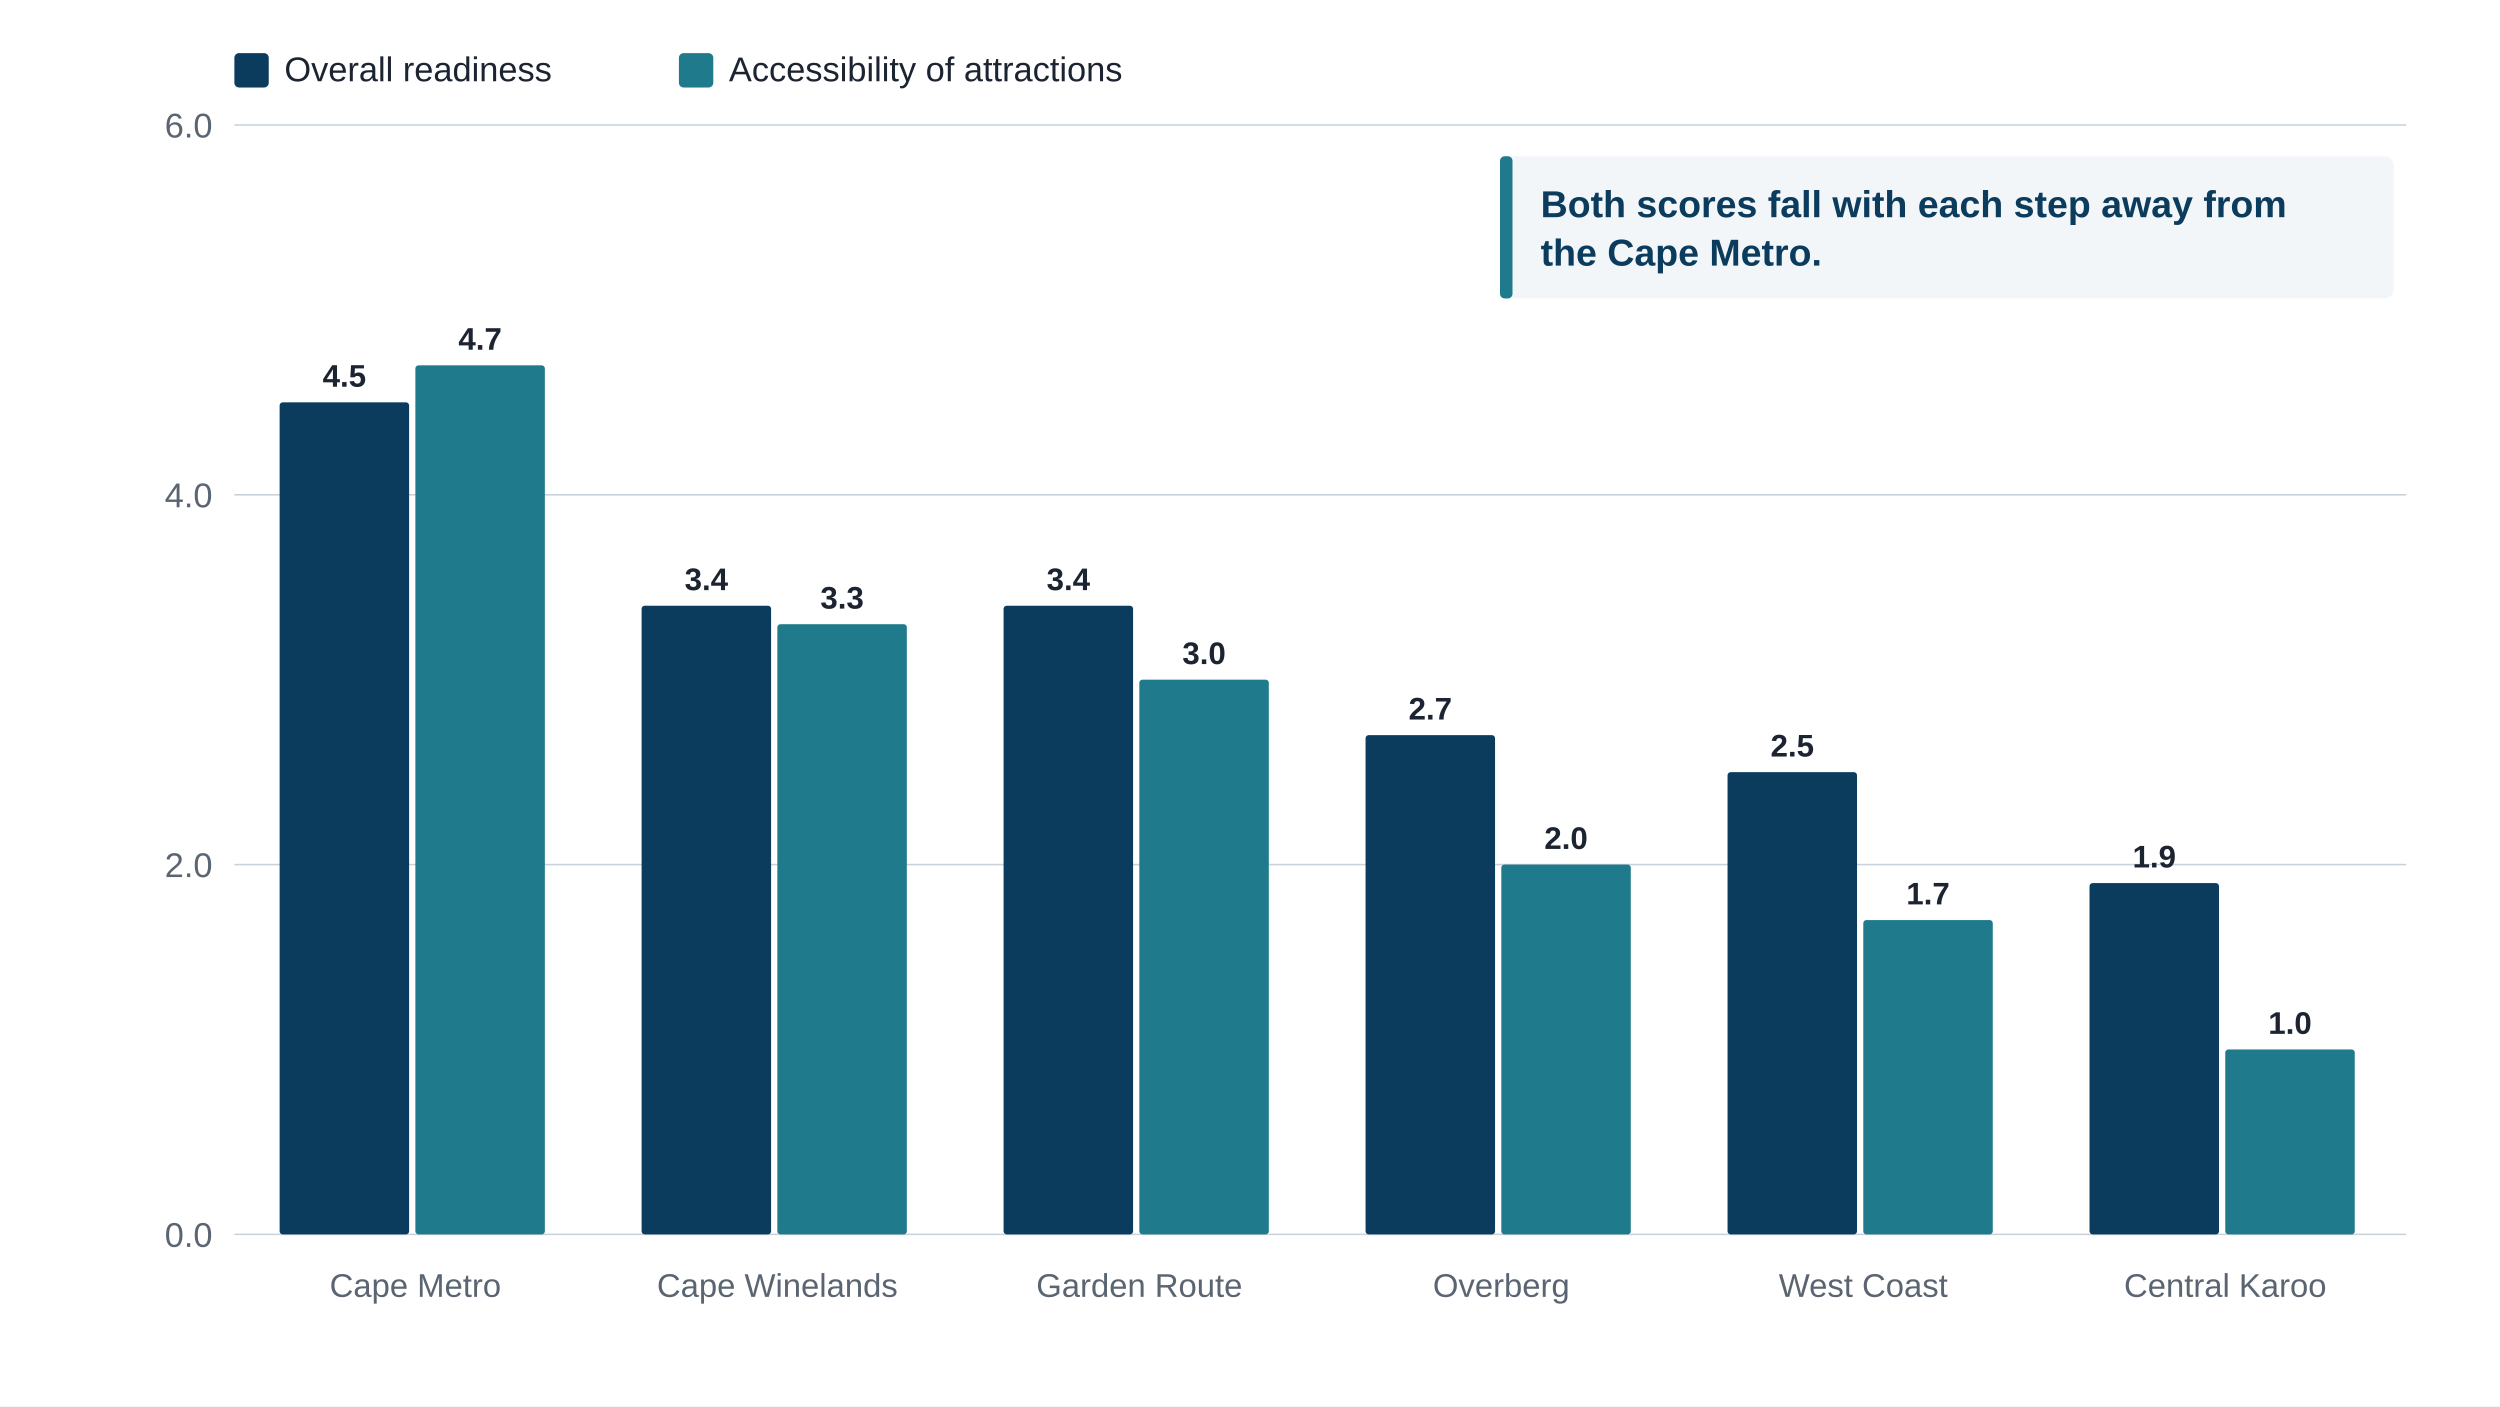
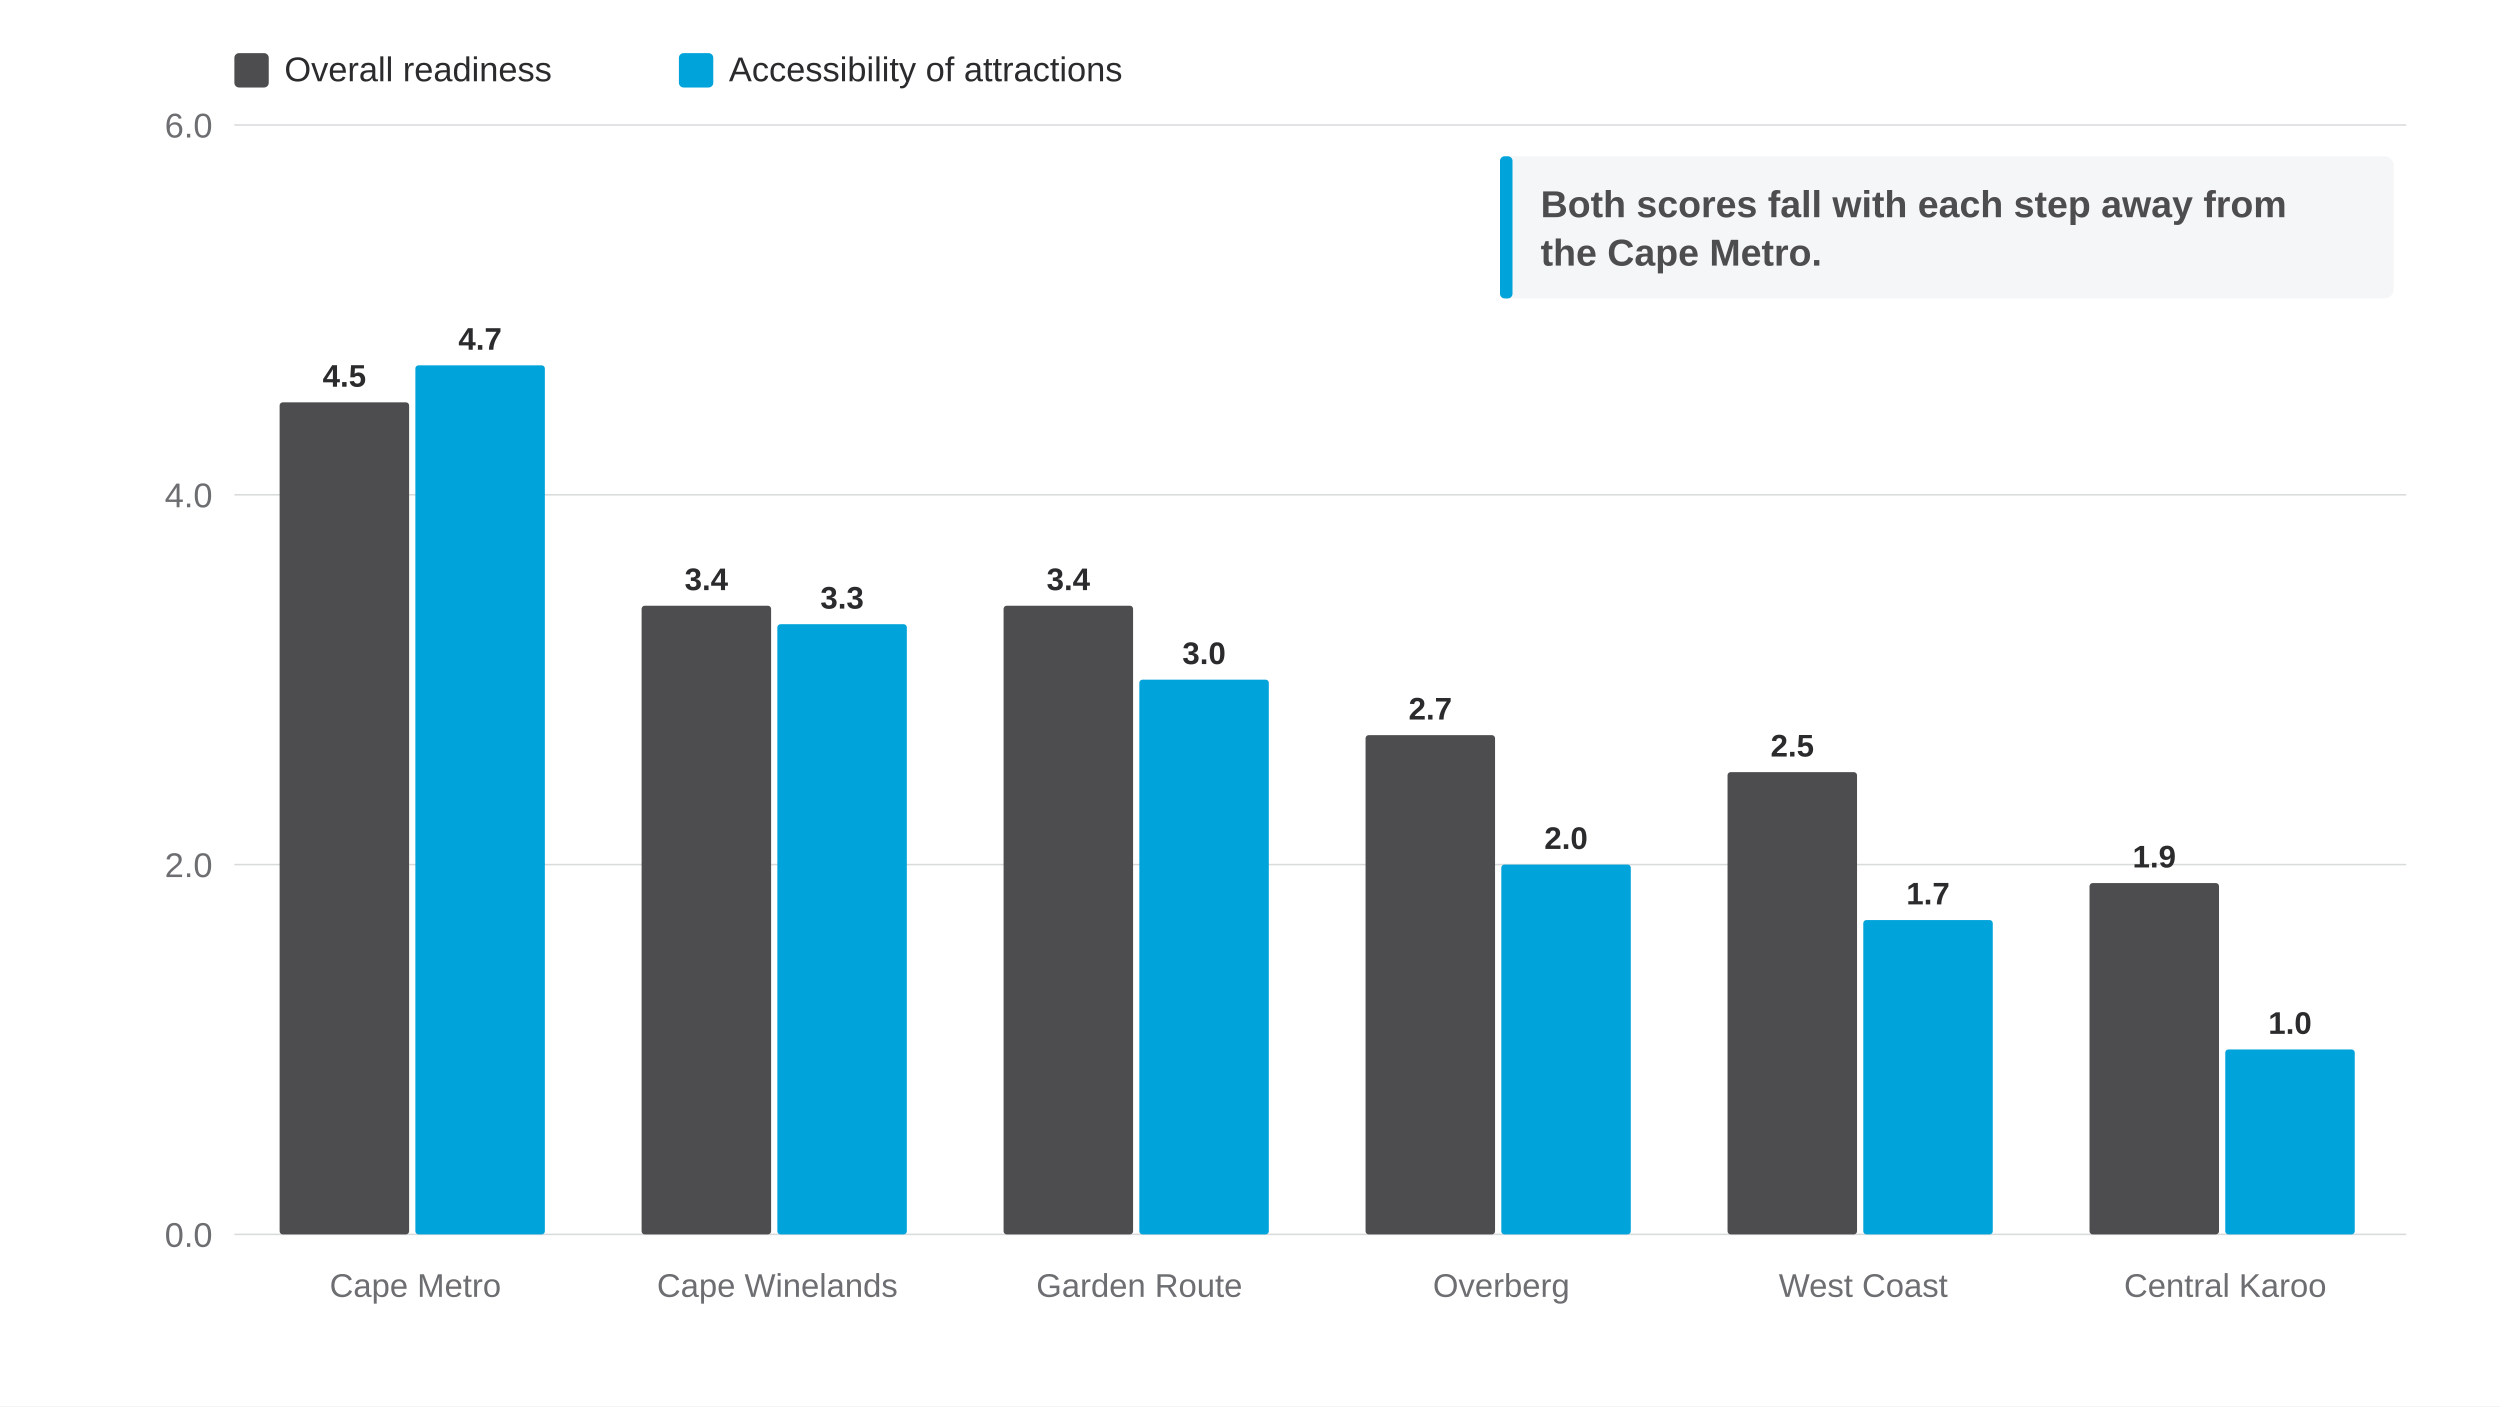
- <svg xmlns="http://www.w3.org/2000/svg" viewBox="0 0 1600 900" width="1600" height="900" font-family="Raleway, Arial, sans-serif">
+ <svg xmlns="http://www.w3.org/2000/svg" viewBox="0 0 1600 900" width="1600" height="900" font-family="Arial, Helvetica, sans-serif">
  <rect width="1600" height="900" fill="#ffffff" />
-   <line x1="150" y1="790" x2="1540" y2="790" stroke="#C9D1DA" stroke-width="1" />
-   <text x="136" y="798" text-anchor="end" font-size="22" fill="#5B6572">0.0</text>
-   <line x1="150" y1="553.333" x2="1540" y2="553.333" stroke="#C9D1DA" stroke-width="1" />
-   <text x="136" y="561.333" text-anchor="end" font-size="22" fill="#5B6572">2.0</text>
-   <line x1="150" y1="316.667" x2="1540" y2="316.667" stroke="#C9D1DA" stroke-width="1" />
-   <text x="136" y="324.667" text-anchor="end" font-size="22" fill="#5B6572">4.0</text>
-   <line x1="150" y1="80" x2="1540" y2="80" stroke="#C9D1DA" stroke-width="1" />
-   <text x="136" y="88" text-anchor="end" font-size="22" fill="#5B6572">6.0</text>
-   <text x="265.833" y="830" text-anchor="middle" font-size="21" fill="#5B6572">Cape Metro</text>
-   <rect x="178.958" y="257.5" width="82.875" height="532.5" fill="#0B3C5D" rx="2" />
-   <text x="220.396" y="247.5" text-anchor="middle" font-size="20" font-weight="700" fill="#1C2431">4.5</text>
-   <rect x="265.833" y="233.833" width="82.875" height="556.167" fill="#1F7A8C" rx="2" />
-   <text x="307.271" y="223.833" text-anchor="middle" font-size="20" font-weight="700" fill="#1C2431">4.7</text>
-   <text x="497.5" y="830" text-anchor="middle" font-size="21" fill="#5B6572">Cape Winelands</text>
-   <rect x="410.625" y="387.667" width="82.875" height="402.333" fill="#0B3C5D" rx="2" />
-   <text x="452.062" y="377.667" text-anchor="middle" font-size="20" font-weight="700" fill="#1C2431">3.4</text>
-   <rect x="497.5" y="399.5" width="82.875" height="390.5" fill="#1F7A8C" rx="2" />
-   <text x="538.938" y="389.5" text-anchor="middle" font-size="20" font-weight="700" fill="#1C2431">3.3</text>
-   <text x="729.167" y="830" text-anchor="middle" font-size="21" fill="#5B6572">Garden Route</text>
-   <rect x="642.292" y="387.667" width="82.875" height="402.333" fill="#0B3C5D" rx="2" />
-   <text x="683.729" y="377.667" text-anchor="middle" font-size="20" font-weight="700" fill="#1C2431">3.4</text>
-   <rect x="729.167" y="435" width="82.875" height="355" fill="#1F7A8C" rx="2" />
-   <text x="770.604" y="425" text-anchor="middle" font-size="20" font-weight="700" fill="#1C2431">3.0</text>
-   <text x="960.833" y="830" text-anchor="middle" font-size="21" fill="#5B6572">Overberg</text>
-   <rect x="873.958" y="470.5" width="82.875" height="319.5" fill="#0B3C5D" rx="2" />
-   <text x="915.396" y="460.5" text-anchor="middle" font-size="20" font-weight="700" fill="#1C2431">2.7</text>
-   <rect x="960.833" y="553.333" width="82.875" height="236.667" fill="#1F7A8C" rx="2" />
-   <text x="1002.271" y="543.333" text-anchor="middle" font-size="20" font-weight="700" fill="#1C2431">2.0</text>
-   <text x="1192.5" y="830" text-anchor="middle" font-size="21" fill="#5B6572">West Coast</text>
-   <rect x="1105.625" y="494.167" width="82.875" height="295.833" fill="#0B3C5D" rx="2" />
-   <text x="1147.062" y="484.167" text-anchor="middle" font-size="20" font-weight="700" fill="#1C2431">2.5</text>
-   <rect x="1192.5" y="588.833" width="82.875" height="201.167" fill="#1F7A8C" rx="2" />
-   <text x="1233.937" y="578.833" text-anchor="middle" font-size="20" font-weight="700" fill="#1C2431">1.7</text>
-   <text x="1424.167" y="830" text-anchor="middle" font-size="21" fill="#5B6572">Central Karoo</text>
-   <rect x="1337.292" y="565.167" width="82.875" height="224.833" fill="#0B3C5D" rx="2" />
-   <text x="1378.729" y="555.167" text-anchor="middle" font-size="20" font-weight="700" fill="#1C2431">1.9</text>
-   <rect x="1424.167" y="671.667" width="82.875" height="118.333" fill="#1F7A8C" rx="2" />
-   <text x="1465.604" y="661.667" text-anchor="middle" font-size="20" font-weight="700" fill="#1C2431">1.0</text>
-   <rect x="150" y="34" width="22" height="22" rx="3" fill="#0B3C5D" />
-   <text x="182" y="52" font-size="22" fill="#1C2431">Overall readiness</text>
-   <rect x="434.5" y="34" width="22" height="22" rx="3" fill="#1F7A8C" />
-   <text x="466.5" y="52" font-size="22" fill="#1C2431">Accessibility of attractions</text>
+   <line x1="150" y1="790" x2="1540" y2="790" stroke="#D9DADB" stroke-width="1" />
+   <text x="136" y="798" text-anchor="end" font-size="22" fill="#6D6E71">0.0</text>
+   <line x1="150" y1="553.333" x2="1540" y2="553.333" stroke="#D9DADB" stroke-width="1" />
+   <text x="136" y="561.333" text-anchor="end" font-size="22" fill="#6D6E71">2.0</text>
+   <line x1="150" y1="316.667" x2="1540" y2="316.667" stroke="#D9DADB" stroke-width="1" />
+   <text x="136" y="324.667" text-anchor="end" font-size="22" fill="#6D6E71">4.0</text>
+   <line x1="150" y1="80" x2="1540" y2="80" stroke="#D9DADB" stroke-width="1" />
+   <text x="136" y="88" text-anchor="end" font-size="22" fill="#6D6E71">6.0</text>
+   <text x="265.833" y="830" text-anchor="middle" font-size="21" fill="#6D6E71">Cape Metro</text>
+   <rect x="178.958" y="257.5" width="82.875" height="532.5" fill="#4D4D4F" rx="2" />
+   <text x="220.396" y="247.5" text-anchor="middle" font-size="20" font-weight="700" fill="#2B2B2D">4.5</text>
+   <rect x="265.833" y="233.833" width="82.875" height="556.167" fill="#00A3DA" rx="2" />
+   <text x="307.271" y="223.833" text-anchor="middle" font-size="20" font-weight="700" fill="#2B2B2D">4.7</text>
+   <text x="497.5" y="830" text-anchor="middle" font-size="21" fill="#6D6E71">Cape Winelands</text>
+   <rect x="410.625" y="387.667" width="82.875" height="402.333" fill="#4D4D4F" rx="2" />
+   <text x="452.062" y="377.667" text-anchor="middle" font-size="20" font-weight="700" fill="#2B2B2D">3.4</text>
+   <rect x="497.5" y="399.5" width="82.875" height="390.5" fill="#00A3DA" rx="2" />
+   <text x="538.938" y="389.5" text-anchor="middle" font-size="20" font-weight="700" fill="#2B2B2D">3.3</text>
+   <text x="729.167" y="830" text-anchor="middle" font-size="21" fill="#6D6E71">Garden Route</text>
+   <rect x="642.292" y="387.667" width="82.875" height="402.333" fill="#4D4D4F" rx="2" />
+   <text x="683.729" y="377.667" text-anchor="middle" font-size="20" font-weight="700" fill="#2B2B2D">3.4</text>
+   <rect x="729.167" y="435" width="82.875" height="355" fill="#00A3DA" rx="2" />
+   <text x="770.604" y="425" text-anchor="middle" font-size="20" font-weight="700" fill="#2B2B2D">3.0</text>
+   <text x="960.833" y="830" text-anchor="middle" font-size="21" fill="#6D6E71">Overberg</text>
+   <rect x="873.958" y="470.5" width="82.875" height="319.5" fill="#4D4D4F" rx="2" />
+   <text x="915.396" y="460.5" text-anchor="middle" font-size="20" font-weight="700" fill="#2B2B2D">2.7</text>
+   <rect x="960.833" y="553.333" width="82.875" height="236.667" fill="#00A3DA" rx="2" />
+   <text x="1002.271" y="543.333" text-anchor="middle" font-size="20" font-weight="700" fill="#2B2B2D">2.0</text>
+   <text x="1192.5" y="830" text-anchor="middle" font-size="21" fill="#6D6E71">West Coast</text>
+   <rect x="1105.625" y="494.167" width="82.875" height="295.833" fill="#4D4D4F" rx="2" />
+   <text x="1147.062" y="484.167" text-anchor="middle" font-size="20" font-weight="700" fill="#2B2B2D">2.5</text>
+   <rect x="1192.5" y="588.833" width="82.875" height="201.167" fill="#00A3DA" rx="2" />
+   <text x="1233.937" y="578.833" text-anchor="middle" font-size="20" font-weight="700" fill="#2B2B2D">1.7</text>
+   <text x="1424.167" y="830" text-anchor="middle" font-size="21" fill="#6D6E71">Central Karoo</text>
+   <rect x="1337.292" y="565.167" width="82.875" height="224.833" fill="#4D4D4F" rx="2" />
+   <text x="1378.729" y="555.167" text-anchor="middle" font-size="20" font-weight="700" fill="#2B2B2D">1.9</text>
+   <rect x="1424.167" y="671.667" width="82.875" height="118.333" fill="#00A3DA" rx="2" />
+   <text x="1465.604" y="661.667" text-anchor="middle" font-size="20" font-weight="700" fill="#2B2B2D">1.0</text>
+   <rect x="150" y="34" width="22" height="22" rx="3" fill="#4D4D4F" />
+   <text x="182" y="52" font-size="22" fill="#2B2B2D">Overall readiness</text>
+   <rect x="434.5" y="34" width="22" height="22" rx="3" fill="#00A3DA" />
+   <text x="466.5" y="52" font-size="22" fill="#2B2B2D">Accessibility of attractions</text>
  <g class="callout">
-     <rect x="960" y="100" width="572" height="91" rx="6" fill="#F3F6F9" />
-     <rect x="960" y="100" width="8" height="91" rx="3" fill="#1F7A8C" />
-     <text x="986" y="139" font-size="24" font-weight="700" fill="#0B3C5D">Both scores fall with each step away from</text>
-     <text x="986" y="170" font-size="24" font-weight="700" fill="#0B3C5D">the Cape Metro.</text>
+     <rect x="960" y="100" width="572" height="91" rx="6" fill="#F5F6F7" />
+     <rect x="960" y="100" width="8" height="91" rx="3" fill="#00A3DA" />
+     <text x="986" y="139" font-size="24" font-weight="700" fill="#4D4D4F">Both scores fall with each step away from</text>
+     <text x="986" y="170" font-size="24" font-weight="700" fill="#4D4D4F">the Cape Metro.</text>
  </g>
</svg>
